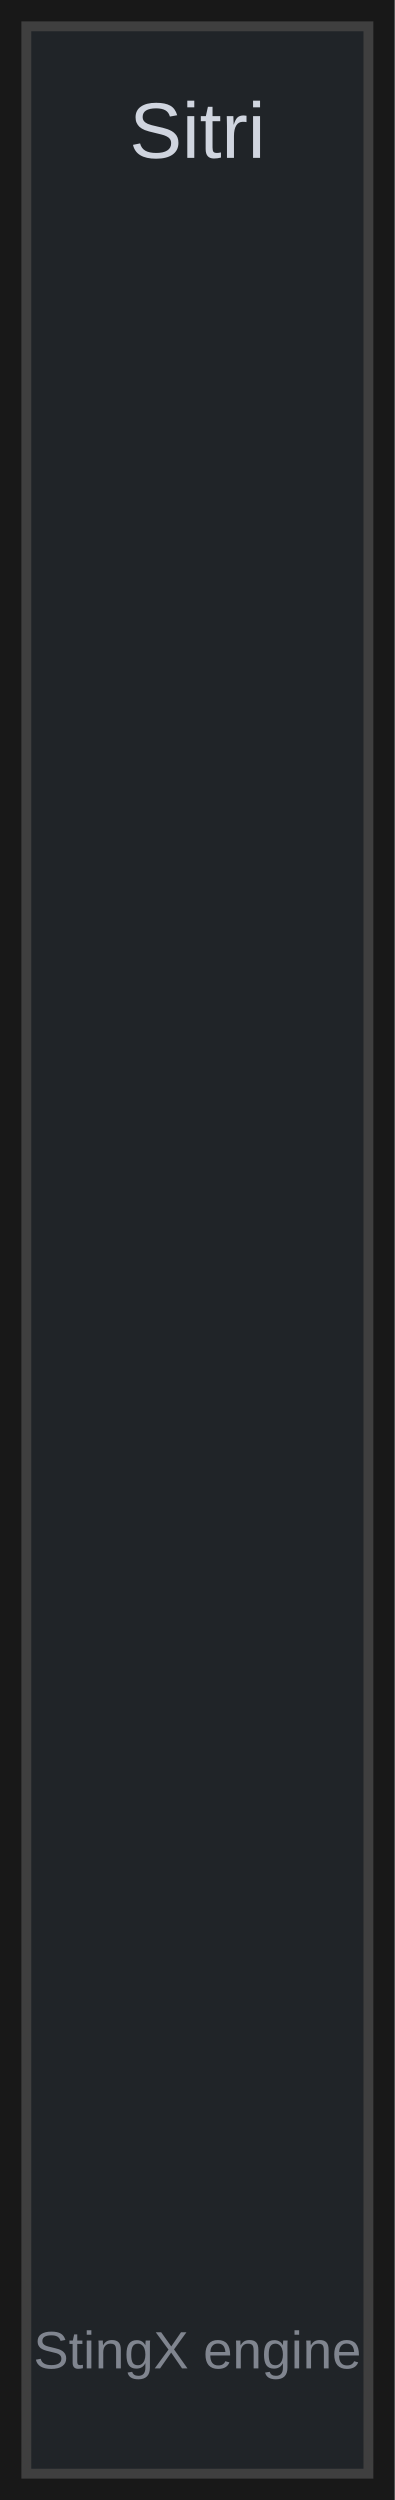
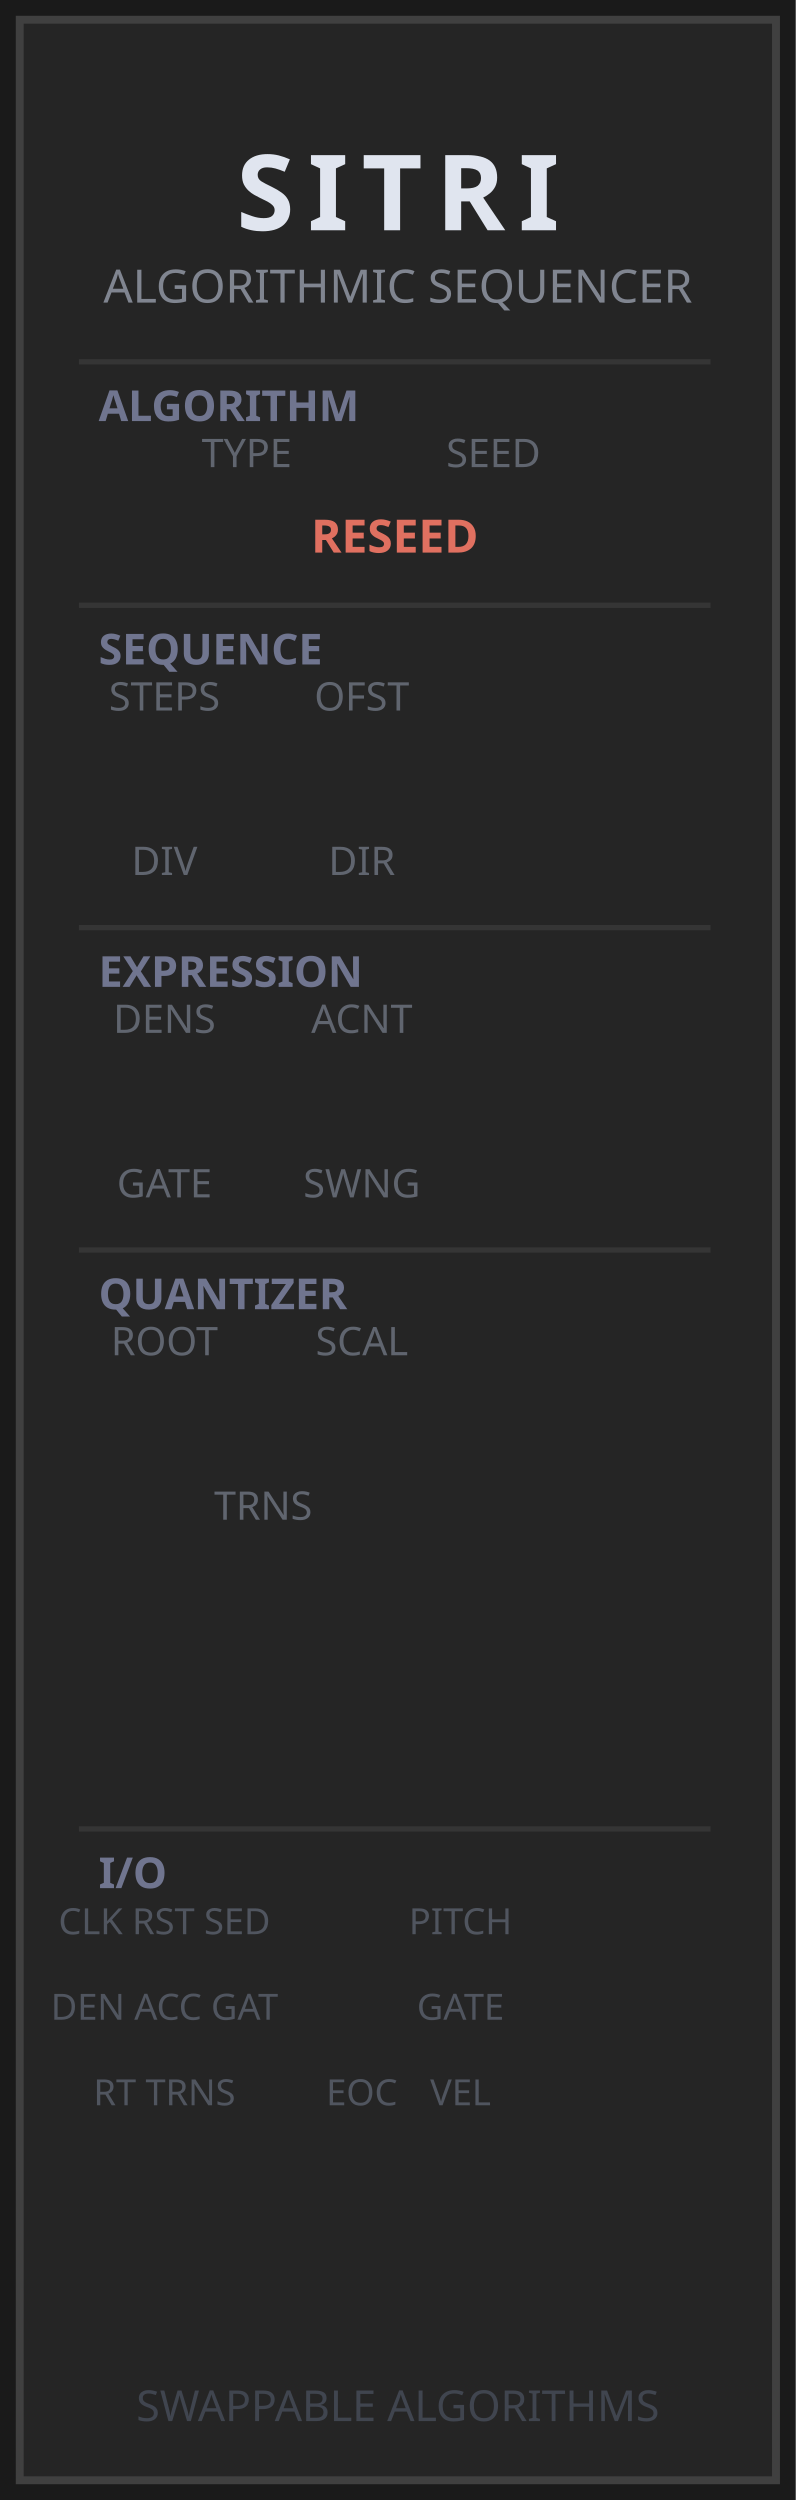
- <svg xmlns="http://www.w3.org/2000/svg" width="60" height="380" viewBox="0 0 60 380">
-   <rect width="60" height="380" fill="#181818" />
-   <rect x="4" y="4" width="52" height="372" fill="#202428" stroke="#3f3f3f" stroke-width="1.5" />
-   <text x="30" y="24" font-family="Fira Sans, Arial" font-size="12" fill="#d0d5df" text-anchor="middle">Sitri</text>
-   <text x="30" y="360" font-family="Fira Sans, Arial" font-size="8" fill="#80858f" text-anchor="middle">StingX engine</text>
+ <svg xmlns="http://www.w3.org/2000/svg" width="120.952" height="380" viewBox="0 0 120.952 380">
+   <rect width="120.952" height="380" fill="#1a1a1a" />
+   <rect x="3" y="3" width="114.952" height="374" fill="#252525" stroke="#404040" stroke-width="1.2" />
+   <text x="60.476" y="35" font-family="Fira Sans, sans-serif" font-size="16" font-weight="bold" fill="#e0e5ef" text-anchor="middle" letter-spacing="2">SITRI</text>
+   <text x="60.476" y="46" font-family="Fira Sans, sans-serif" font-size="7" fill="#808590" text-anchor="middle">ALGORITHMIC SEQUENCER</text>
+   <line x1="12" y1="55" x2="108" y2="55" stroke="#353535" stroke-width="0.8" />
+   <line x1="12" y1="92" x2="108" y2="92" stroke="#353535" stroke-width="0.8" />
+   <line x1="12" y1="141" x2="108" y2="141" stroke="#353535" stroke-width="0.8" />
+   <line x1="12" y1="190" x2="108" y2="190" stroke="#353535" stroke-width="0.8" />
+   <line x1="12" y1="278" x2="108" y2="278" stroke="#353535" stroke-width="0.8" />
+   <text x="15" y="64" font-family="Fira Sans, sans-serif" font-size="6.5" font-weight="600" fill="#70758f" text-anchor="start">ALGORITHM</text>
+   <text x="15" y="101" font-family="Fira Sans, sans-serif" font-size="6.5" font-weight="600" fill="#70758f" text-anchor="start">SEQUENCE</text>
+   <text x="15" y="150" font-family="Fira Sans, sans-serif" font-size="6.5" font-weight="600" fill="#70758f" text-anchor="start">EXPRESSION</text>
+   <text x="15" y="199" font-family="Fira Sans, sans-serif" font-size="6.5" font-weight="600" fill="#70758f" text-anchor="start">QUANTIZER</text>
+   <text x="15" y="287" font-family="Fira Sans, sans-serif" font-size="6.5" font-weight="600" fill="#70758f" text-anchor="start">I/O</text>
+   <text x="37.5" y="71" font-family="Fira Sans, sans-serif" font-size="6" fill="#60656f" text-anchor="middle">TYPE</text>
+   <text x="75" y="71" font-family="Fira Sans, sans-serif" font-size="6" fill="#60656f" text-anchor="middle">SEED</text>
+   <text x="60" y="84" font-family="Fira Sans, sans-serif" font-size="7" font-weight="bold" fill="#e07060" text-anchor="middle">RESEED</text>
+   <text x="25" y="108" font-family="Fira Sans, sans-serif" font-size="6" fill="#60656f" text-anchor="middle">STEPS</text>
+   <text x="55" y="108" font-family="Fira Sans, sans-serif" font-size="6" fill="#60656f" text-anchor="middle">OFST</text>
+   <text x="25" y="133" font-family="Fira Sans, sans-serif" font-size="6" fill="#60656f" text-anchor="middle">DIV</text>
+   <text x="55" y="133" font-family="Fira Sans, sans-serif" font-size="6" fill="#60656f" text-anchor="middle">DIR</text>
+   <text x="25" y="157" font-family="Fira Sans, sans-serif" font-size="6" fill="#60656f" text-anchor="middle">DENS</text>
+   <text x="55" y="157" font-family="Fira Sans, sans-serif" font-size="6" fill="#60656f" text-anchor="middle">ACNT</text>
+   <text x="25" y="182" font-family="Fira Sans, sans-serif" font-size="6" fill="#60656f" text-anchor="middle">GATE</text>
+   <text x="55" y="182" font-family="Fira Sans, sans-serif" font-size="6" fill="#60656f" text-anchor="middle">SWNG</text>
+   <text x="25" y="206" font-family="Fira Sans, sans-serif" font-size="6" fill="#60656f" text-anchor="middle">ROOT</text>
+   <text x="55" y="206" font-family="Fira Sans, sans-serif" font-size="6" fill="#60656f" text-anchor="middle">SCAL</text>
+   <text x="40" y="231" font-family="Fira Sans, sans-serif" font-size="6" fill="#60656f" text-anchor="middle">TRNS</text>
+   <text x="25" y="294" font-family="Fira Sans, sans-serif" font-size="5.5" fill="#50555f" text-anchor="middle">CLK RST SED</text>
+   <text x="25" y="307" font-family="Fira Sans, sans-serif" font-size="5.5" fill="#50555f" text-anchor="middle">DEN ACC GAT</text>
+   <text x="25" y="320" font-family="Fira Sans, sans-serif" font-size="5.5" fill="#50555f" text-anchor="middle">RT TRNS</text>
+   <text x="70" y="294" font-family="Fira Sans, sans-serif" font-size="5.5" fill="#50555f" text-anchor="middle">PITCH</text>
+   <text x="70" y="307" font-family="Fira Sans, sans-serif" font-size="5.5" fill="#50555f" text-anchor="middle">GATE</text>
+   <text x="70" y="320" font-family="Fira Sans, sans-serif" font-size="5.5" fill="#50555f" text-anchor="middle">VEL</text>
+   <text x="55" y="320" font-family="Fira Sans, sans-serif" font-size="5.5" fill="#50555f" text-anchor="middle">EOC</text>
+   <text x="60.476" y="368" font-family="Fira Sans, sans-serif" font-size="6.5" fill="#40454f" text-anchor="middle">SWAPPABLE ALGORITHMS</text>
</svg>
